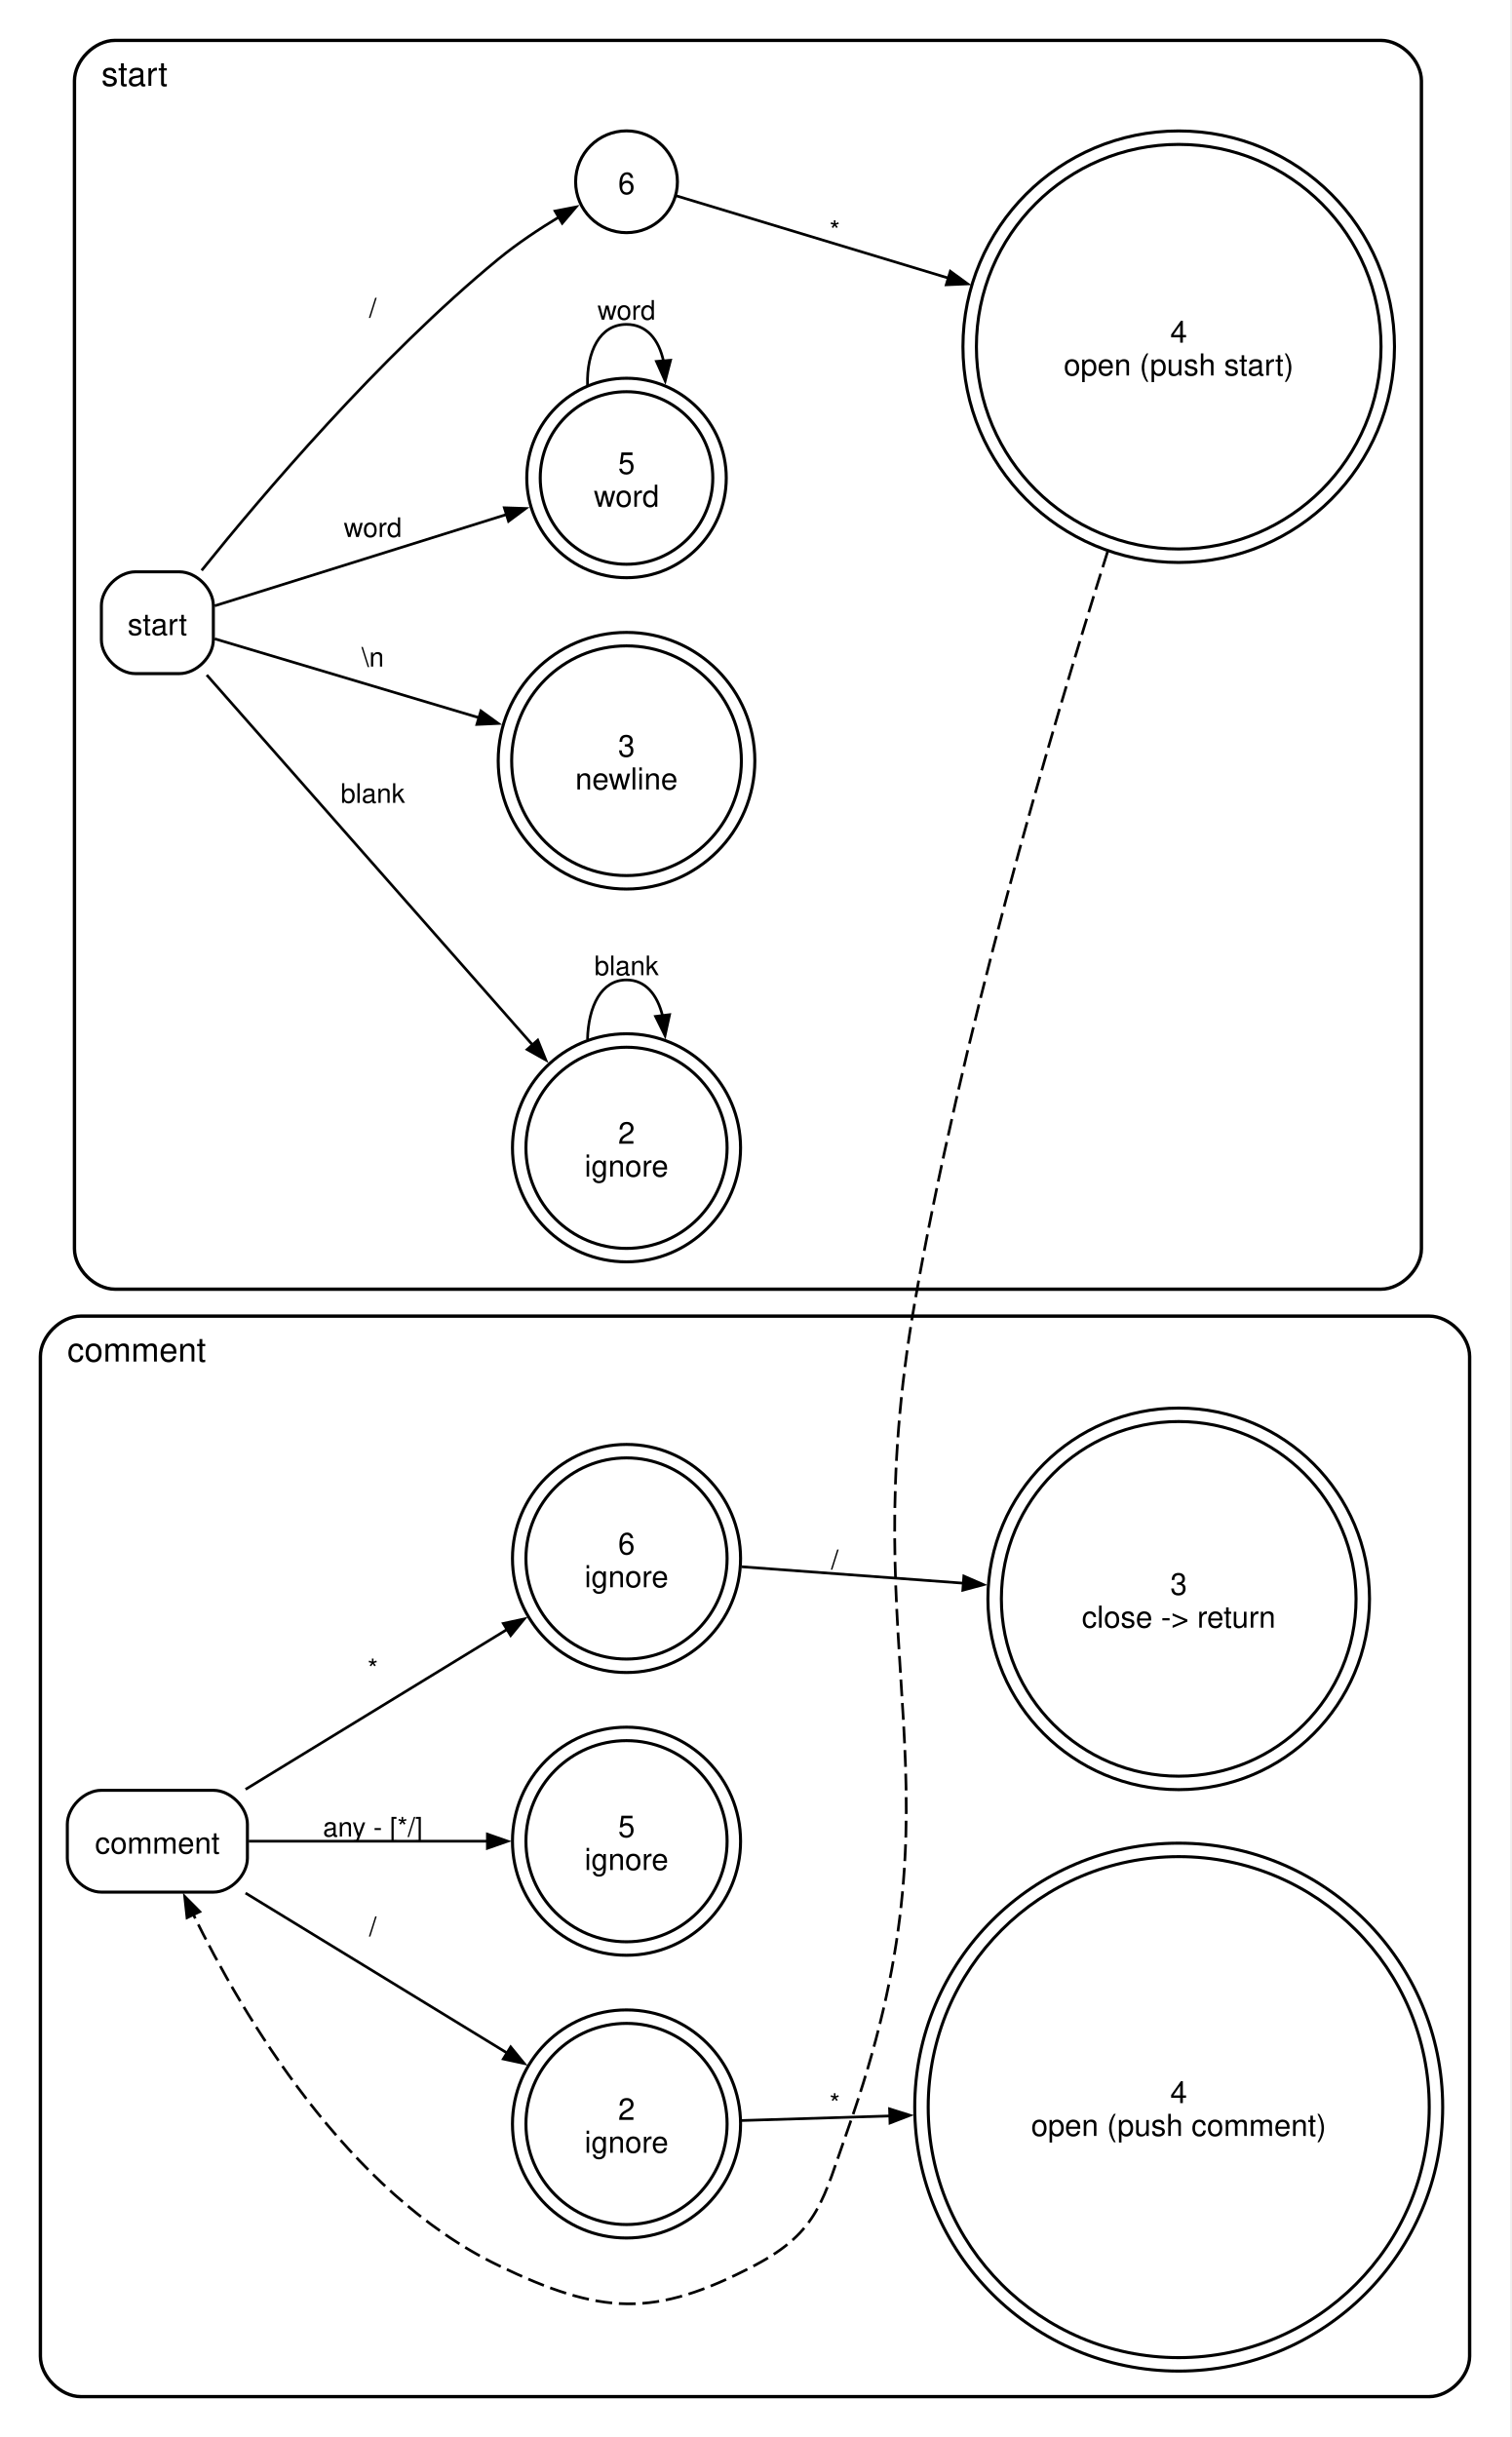
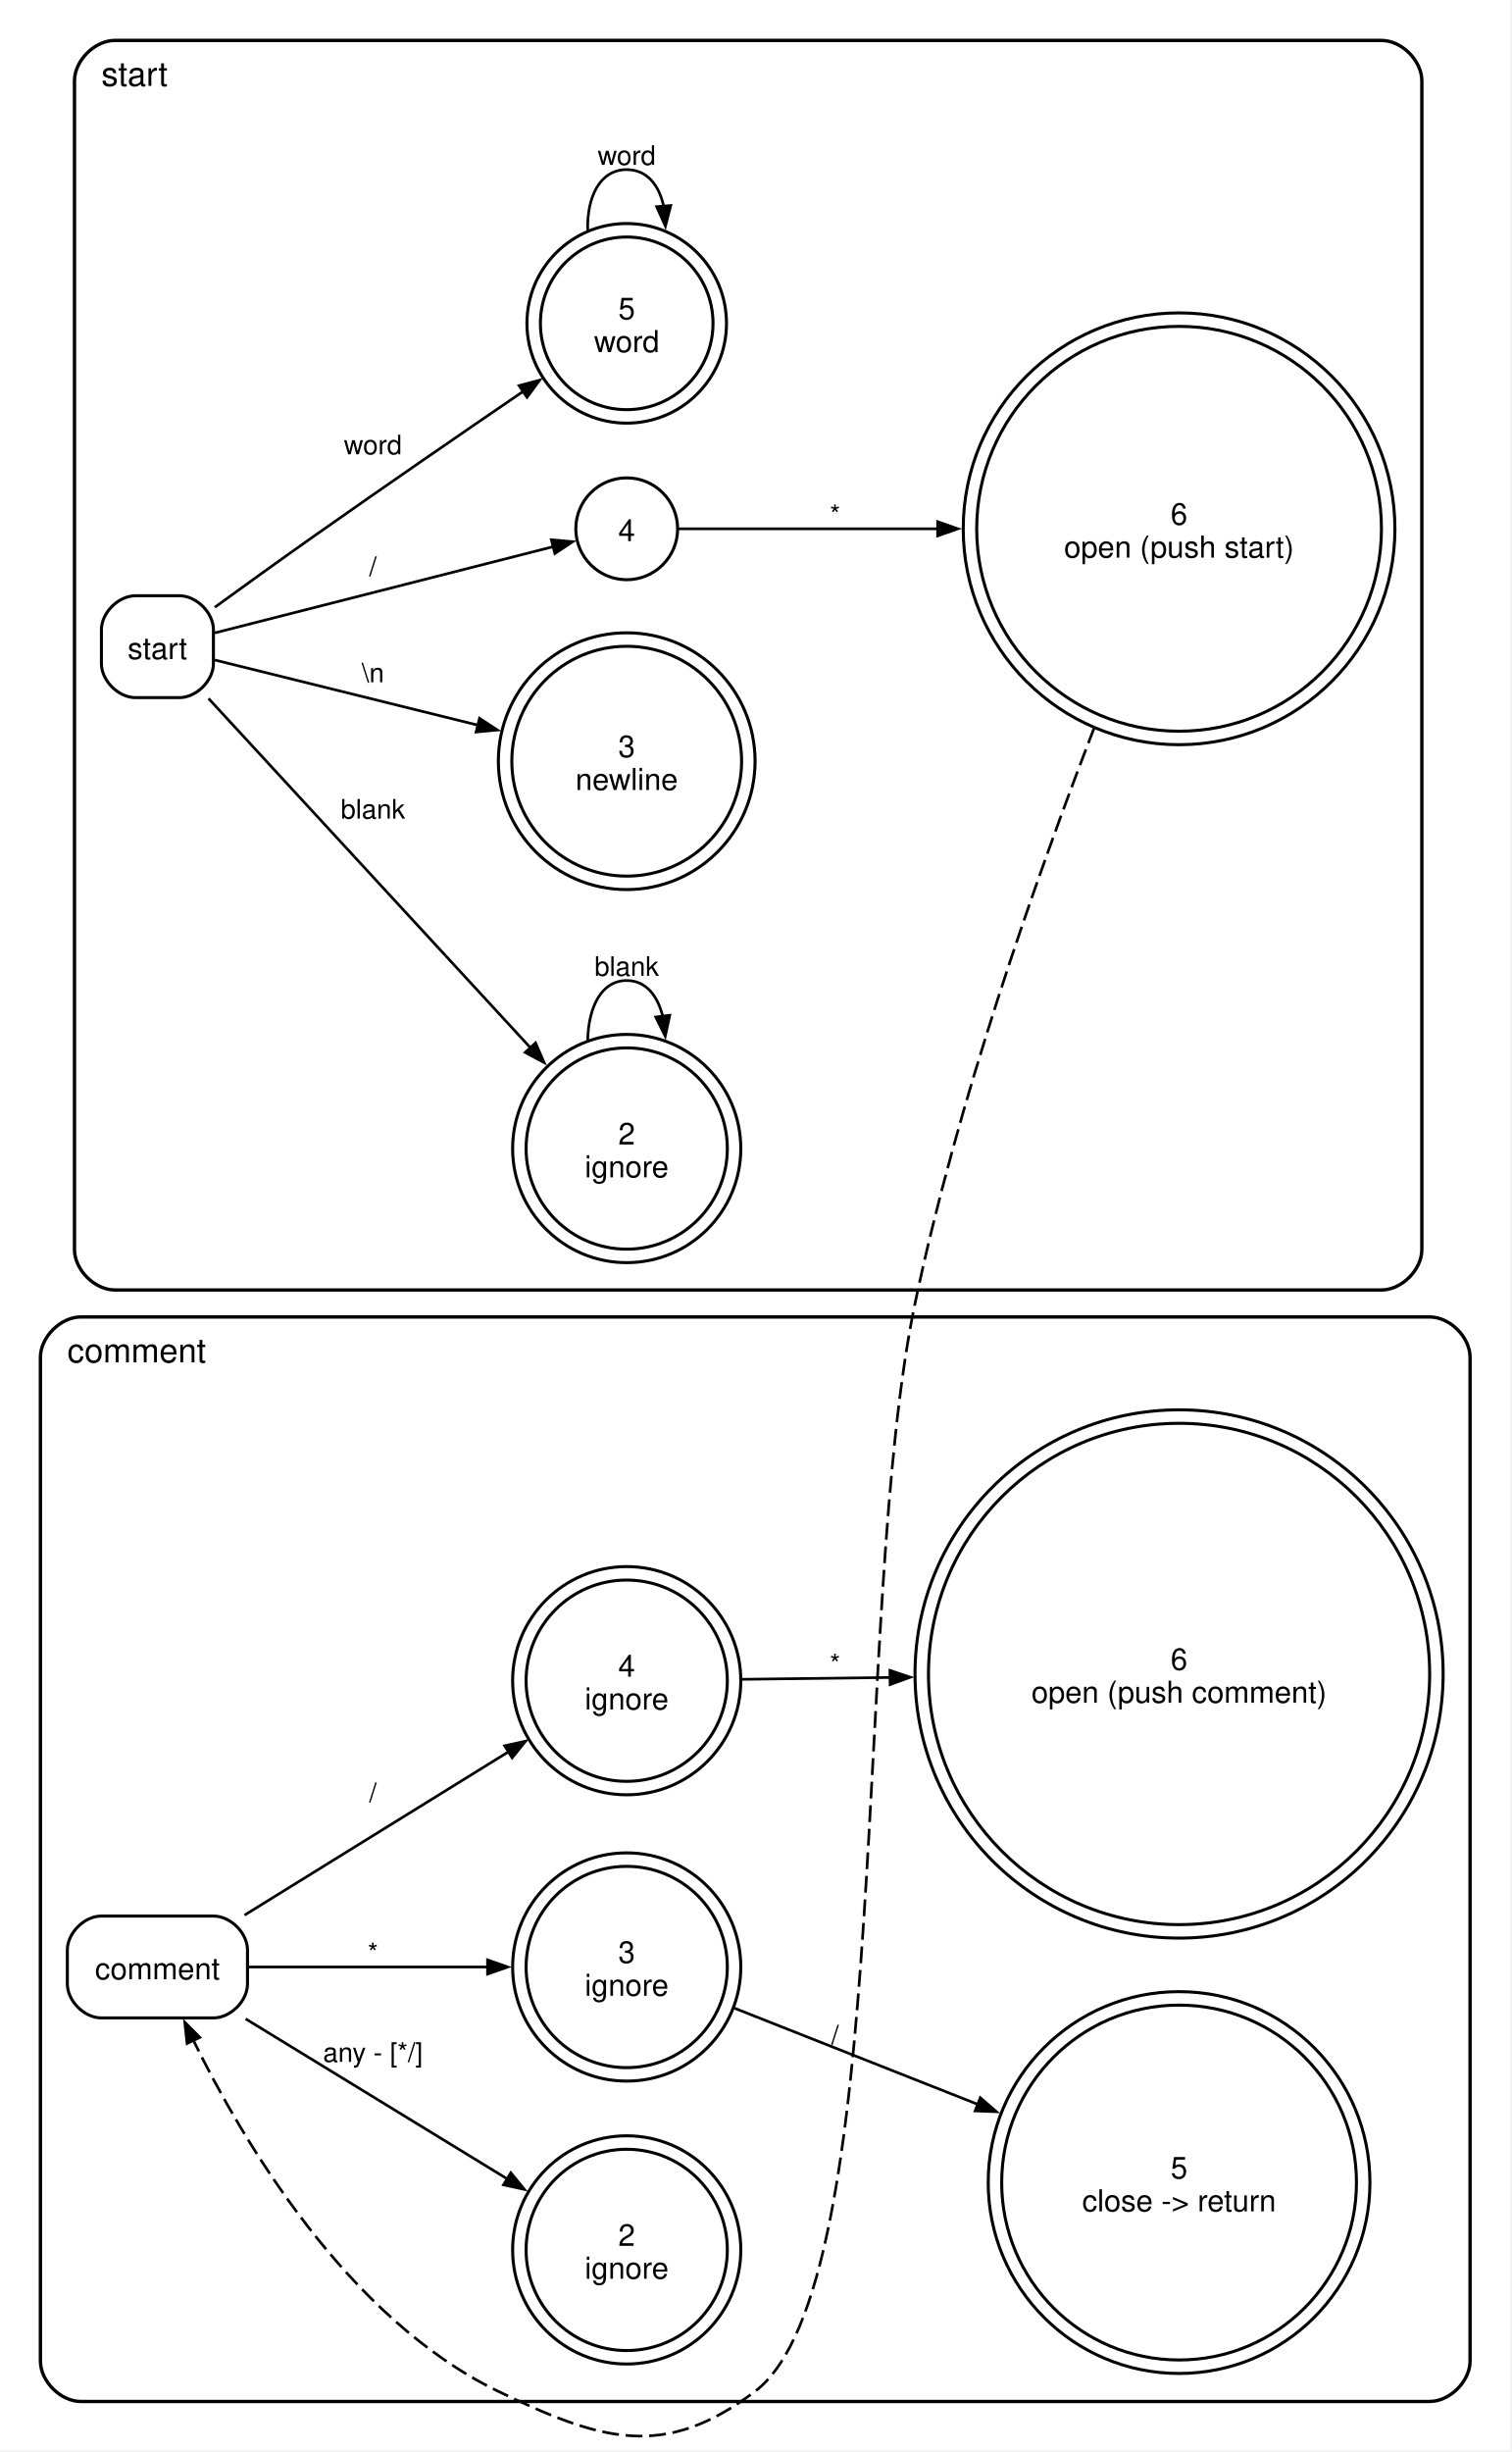
- <svg xmlns="http://www.w3.org/2000/svg" width="449pt" height="724pt" viewBox="0.00 0.00 449.00 724.00">
-   <g id="graph0" class="graph" transform="scale(1 1) rotate(0) translate(4 720)">
-     <polygon fill="white" stroke="none" points="-4,4 -4,-720 444.58,-720 444.58,4 -4,4" />
+ <svg xmlns="http://www.w3.org/2000/svg" width="449pt" height="728pt" viewBox="0.00 0.00 449.00 728.00">
+   <g id="graph0" class="graph" transform="scale(1 1) rotate(0) translate(4 723.55)">
+     <polygon fill="white" stroke="none" points="-4,4 -4,-723.55 444.58,-723.55 444.58,4 -4,4" />
    <g id="clust1" class="cluster group">
-       <path fill="none" stroke="black" d="M30.12,-337C30.12,-337 406.26,-337 406.26,-337 412.26,-337 418.26,-343 418.26,-349 418.26,-349 418.26,-696 418.26,-696 418.26,-702 412.26,-708 406.26,-708 406.26,-708 30.12,-708 30.12,-708 24.12,-708 18.12,-702 18.12,-696 18.12,-696 18.12,-349 18.12,-349 18.12,-343 24.12,-337 30.12,-337" />
-       <text xml:space="preserve" text-anchor="start" x="26.12" y="-694.5" font-family="Helvetica,sans-Serif" font-size="10.00">start</text>
+       <path fill="none" stroke="black" d="M30.12,-340.55C30.12,-340.55 406.26,-340.55 406.26,-340.55 412.26,-340.55 418.26,-346.55 418.26,-352.55 418.26,-352.55 418.26,-699.55 418.26,-699.55 418.26,-705.55 412.26,-711.55 406.26,-711.55 406.26,-711.55 30.12,-711.55 30.12,-711.55 24.12,-711.55 18.12,-705.55 18.12,-699.55 18.12,-699.55 18.12,-352.55 18.12,-352.55 18.12,-346.55 24.12,-340.55 30.12,-340.55" />
+       <text xml:space="preserve" text-anchor="start" x="26.12" y="-698.05" font-family="Helvetica,sans-Serif" font-size="10.00">start</text>
    </g>
    <g id="clust2" class="cluster group">
-       <path fill="none" stroke="black" d="M20,-8C20,-8 420.58,-8 420.58,-8 426.58,-8 432.58,-14 432.58,-20 432.58,-20 432.58,-317 432.58,-317 432.58,-323 426.58,-329 420.58,-329 420.58,-329 20,-329 20,-329 14,-329 8,-323 8,-317 8,-317 8,-20 8,-20 8,-14 14,-8 20,-8" />
-       <text xml:space="preserve" text-anchor="start" x="16" y="-315.5" font-family="Helvetica,sans-Serif" font-size="10.00">comment</text>
+       <path fill="none" stroke="black" d="M20,-10.55C20,-10.55 420.58,-10.55 420.58,-10.55 426.58,-10.55 432.58,-16.55 432.58,-22.55 432.58,-22.55 432.58,-320.55 432.58,-320.55 432.58,-326.55 426.58,-332.55 420.58,-332.55 420.58,-332.55 20,-332.55 20,-332.55 14,-332.55 8,-326.55 8,-320.55 8,-320.55 8,-22.55 8,-22.55 8,-16.55 14,-10.55 20,-10.55" />
+       <text xml:space="preserve" text-anchor="start" x="16" y="-319.05" font-family="Helvetica,sans-Serif" font-size="10.00">comment</text>
    </g>
    <g id="node1" class="node start">
-       <path fill="none" stroke="black" stroke-width="0.9" d="M49.29,-550.12C49.29,-550.12 36.21,-550.12 36.21,-550.12 31.17,-550.12 26.12,-545.08 26.12,-540.04 26.12,-540.04 26.12,-529.96 26.12,-529.96 26.12,-524.92 31.17,-519.88 36.21,-519.88 36.21,-519.88 49.29,-519.88 49.29,-519.88 54.33,-519.88 59.38,-524.92 59.38,-529.96 59.38,-529.96 59.38,-540.04 59.38,-540.04 59.38,-545.08 54.34,-550.12 49.29,-550.12" />
-       <text xml:space="preserve" text-anchor="middle" x="42.75" y="-531.33" font-family="Helvetica,sans-Serif" font-size="9.00">start</text>
+       <path fill="none" stroke="black" stroke-width="0.9" d="M49.29,-546.67C49.29,-546.67 36.21,-546.67 36.21,-546.67 31.17,-546.67 26.12,-541.63 26.12,-536.59 26.12,-536.59 26.12,-526.51 26.12,-526.51 26.12,-521.47 31.17,-516.43 36.21,-516.43 36.21,-516.43 49.29,-516.43 49.29,-516.43 54.33,-516.43 59.38,-521.47 59.38,-526.51 59.38,-526.51 59.38,-536.59 59.38,-536.59 59.38,-541.63 54.34,-546.67 49.29,-546.67" />
+       <text xml:space="preserve" text-anchor="middle" x="42.75" y="-527.88" font-family="Helvetica,sans-Serif" font-size="9.00">start</text>
    </g>
    <g id="node2" class="node">
-       <ellipse fill="none" stroke="black" stroke-width="0.9" cx="182.12" cy="-379" rx="29.88" ry="29.88" />
-       <ellipse fill="none" stroke="black" stroke-width="0.9" cx="182.12" cy="-379" rx="33.88" ry="33.88" />
-       <text xml:space="preserve" text-anchor="middle" x="182.12" y="-380.2" font-family="Helvetica,sans-Serif" font-size="9.00">2</text>
-       <text xml:space="preserve" text-anchor="middle" x="182.12" y="-370.45" font-family="Helvetica,sans-Serif" font-size="9.00">ignore</text>
+       <ellipse fill="none" stroke="black" stroke-width="0.9" cx="182.12" cy="-382.55" rx="29.88" ry="29.88" />
+       <ellipse fill="none" stroke="black" stroke-width="0.9" cx="182.12" cy="-382.55" rx="33.88" ry="33.88" />
+       <text xml:space="preserve" text-anchor="middle" x="182.12" y="-383.75" font-family="Helvetica,sans-Serif" font-size="9.00">2</text>
+       <text xml:space="preserve" text-anchor="middle" x="182.12" y="-374" font-family="Helvetica,sans-Serif" font-size="9.00">ignore</text>
    </g>
    <g id="edge1" class="edge">
-       <path fill="none" stroke="black" stroke-width="0.8" d="M57.42,-519.47C79.97,-493.87 125.34,-442.35 154.42,-409.32" />
-       <polygon fill="black" stroke="black" stroke-width="0.8" points="155.75,-410.99 158.14,-405.1 152.6,-408.21 155.75,-410.99" />
-       <text xml:space="preserve" text-anchor="middle" x="106.75" y="-481.49" font-family="Helvetica,sans-Serif" font-size="8.00"> blank </text>
+       <path fill="none" stroke="black" stroke-width="0.8" d="M57.93,-516.17C80.42,-491.78 124.66,-443.8 153.54,-412.46" />
+       <polygon fill="black" stroke="black" stroke-width="0.8" points="155.05,-413.93 157.57,-408.09 151.96,-411.08 155.05,-413.93" />
+       <text xml:space="preserve" text-anchor="middle" x="106.75" y="-480.51" font-family="Helvetica,sans-Serif" font-size="8.00"> blank </text>
    </g>
    <g id="node3" class="node">
-       <ellipse fill="none" stroke="black" stroke-width="0.9" cx="182.12" cy="-494" rx="34.12" ry="34.12" />
-       <ellipse fill="none" stroke="black" stroke-width="0.9" cx="182.12" cy="-494" rx="38.12" ry="38.12" />
-       <text xml:space="preserve" text-anchor="middle" x="182.12" y="-495.2" font-family="Helvetica,sans-Serif" font-size="9.00">3</text>
-       <text xml:space="preserve" text-anchor="middle" x="182.12" y="-485.45" font-family="Helvetica,sans-Serif" font-size="9.00">newline</text>
+       <ellipse fill="none" stroke="black" stroke-width="0.9" cx="182.12" cy="-497.55" rx="34.12" ry="34.12" />
+       <ellipse fill="none" stroke="black" stroke-width="0.9" cx="182.12" cy="-497.55" rx="38.12" ry="38.12" />
+       <text xml:space="preserve" text-anchor="middle" x="182.12" y="-498.75" font-family="Helvetica,sans-Serif" font-size="9.00">3</text>
+       <text xml:space="preserve" text-anchor="middle" x="182.12" y="-489" font-family="Helvetica,sans-Serif" font-size="9.00">newline</text>
    </g>
    <g id="edge2" class="edge">
-       <path fill="none" stroke="black" stroke-width="0.8" d="M59.78,-530.22C78.96,-524.49 111.83,-514.68 138.53,-506.71" />
-       <polygon fill="black" stroke="black" stroke-width="0.8" points="138.86,-508.8 144.01,-505.07 137.66,-504.78 138.86,-508.8" />
-       <text xml:space="preserve" text-anchor="middle" x="106.75" y="-521.97" font-family="Helvetica,sans-Serif" font-size="8.00"> \n </text>
+       <path fill="none" stroke="black" stroke-width="0.8" d="M59.78,-527.59C78.81,-522.88 111.33,-514.83 137.92,-508.25" />
+       <polygon fill="black" stroke="black" stroke-width="0.8" points="138.4,-510.29 143.72,-506.81 137.39,-506.21 138.4,-510.29" />
+       <text xml:space="preserve" text-anchor="middle" x="106.75" y="-520.99" font-family="Helvetica,sans-Serif" font-size="8.00"> \n </text>
+     </g>
+     <g id="node4" class="node">
+       <ellipse fill="none" stroke="black" stroke-width="0.9" cx="182.12" cy="-566.55" rx="15.12" ry="15.12" />
+       <text xml:space="preserve" text-anchor="middle" x="182.12" y="-562.88" font-family="Helvetica,sans-Serif" font-size="9.00">4</text>
+     </g>
+     <g id="edge3" class="edge">
+       <path fill="none" stroke="black" stroke-width="0.8" d="M59.78,-535.64C84.72,-541.99 132.84,-554.25 160.39,-561.27" />
+       <polygon fill="black" stroke="black" stroke-width="0.8" points="159.75,-563.28 166.08,-562.72 160.78,-559.21 159.75,-563.28" />
+       <text xml:space="preserve" text-anchor="middle" x="106.75" y="-552.55" font-family="Helvetica,sans-Serif" font-size="8.00"> / </text>
    </g>
    <g id="node5" class="node">
-       <ellipse fill="none" stroke="black" stroke-width="0.9" cx="182.12" cy="-578" rx="25.63" ry="25.63" />
-       <ellipse fill="none" stroke="black" stroke-width="0.9" cx="182.12" cy="-578" rx="29.63" ry="29.63" />
-       <text xml:space="preserve" text-anchor="middle" x="182.12" y="-579.2" font-family="Helvetica,sans-Serif" font-size="9.00">5</text>
-       <text xml:space="preserve" text-anchor="middle" x="182.12" y="-569.45" font-family="Helvetica,sans-Serif" font-size="9.00">word</text>
+       <ellipse fill="none" stroke="black" stroke-width="0.9" cx="182.12" cy="-627.55" rx="25.63" ry="25.63" />
+       <ellipse fill="none" stroke="black" stroke-width="0.9" cx="182.12" cy="-627.55" rx="29.63" ry="29.63" />
+       <text xml:space="preserve" text-anchor="middle" x="182.12" y="-628.75" font-family="Helvetica,sans-Serif" font-size="9.00">5</text>
+       <text xml:space="preserve" text-anchor="middle" x="182.12" y="-619" font-family="Helvetica,sans-Serif" font-size="9.00">word</text>
    </g>
-     <g id="edge3" class="edge">
-       <path fill="none" stroke="black" stroke-width="0.8" d="M59.78,-540.02C80.92,-546.63 118.69,-558.46 146.49,-567.16" />
-       <polygon fill="black" stroke="black" stroke-width="0.8" points="145.82,-569.15 152.17,-568.94 147.07,-565.14 145.82,-569.15" />
-       <text xml:space="preserve" text-anchor="middle" x="106.75" y="-560.47" font-family="Helvetica,sans-Serif" font-size="8.00"> word </text>
+     <g id="edge4" class="edge">
+       <path fill="none" stroke="black" stroke-width="0.8" d="M59.78,-543.25C68.53,-549.6 79.57,-557.56 89.5,-564.55 110.06,-579.04 133.42,-595.09 151.41,-607.37" />
+       <polygon fill="black" stroke="black" stroke-width="0.8" points="150.15,-609.06 156.29,-610.7 152.51,-605.59 150.15,-609.06" />
+       <text xml:space="preserve" text-anchor="middle" x="106.75" y="-588.67" font-family="Helvetica,sans-Serif" font-size="8.00"> word </text>
+     </g>
+     <g id="edge5" class="edge">
+       <path fill="none" stroke="black" stroke-width="0.8" d="M170.53,-414.69C170.76,-424.63 174.63,-432.43 182.12,-432.43 187.74,-432.43 191.31,-428.04 192.85,-421.66" />
+       <polygon fill="black" stroke="black" stroke-width="0.8" points="194.91,-422.11 193.56,-415.9 190.74,-421.59 194.91,-422.11" />
+       <text xml:space="preserve" text-anchor="middle" x="182.12" y="-433.83" font-family="Helvetica,sans-Serif" font-size="8.00"> blank </text>
    </g>
    <g id="node6" class="node">
-       <ellipse fill="none" stroke="black" stroke-width="0.9" cx="182.12" cy="-666" rx="15.12" ry="15.12" />
-       <text xml:space="preserve" text-anchor="middle" x="182.12" y="-662.33" font-family="Helvetica,sans-Serif" font-size="9.00">6</text>
+       <ellipse fill="none" stroke="black" stroke-width="0.9" cx="346.16" cy="-566.55" rx="60.1" ry="60.1" />
+       <ellipse fill="none" stroke="black" stroke-width="0.9" cx="346.16" cy="-566.55" rx="64.1" ry="64.1" />
+       <text xml:space="preserve" text-anchor="middle" x="346.16" y="-567.75" font-family="Helvetica,sans-Serif" font-size="9.00">6</text>
+       <text xml:space="preserve" text-anchor="middle" x="346.16" y="-558" font-family="Helvetica,sans-Serif" font-size="9.00">open (push start)</text>
    </g>
-     <g id="edge4" class="edge">
-       <path fill="none" stroke="black" stroke-width="0.8" d="M55.91,-550.54C73.72,-572.69 108.64,-613.9 144,-643 149.62,-647.63 156.24,-652.02 162.33,-655.7" />
-       <polygon fill="black" stroke="black" stroke-width="0.8" points="160.89,-657.29 167.13,-658.51 163.02,-653.67 160.89,-657.29" />
-       <text xml:space="preserve" text-anchor="middle" x="106.75" y="-625.71" font-family="Helvetica,sans-Serif" font-size="8.00"> / </text>
+     <g id="edge6" class="edge">
+       <path fill="none" stroke="black" stroke-width="0.8" d="M197.5,-566.55C214.99,-566.55 245.79,-566.55 274.75,-566.55" />
+       <polygon fill="black" stroke="black" stroke-width="0.8" points="274.46,-568.65 280.46,-566.55 274.46,-564.45 274.46,-568.65" />
+       <text xml:space="preserve" text-anchor="middle" x="243.99" y="-567.95" font-family="Helvetica,sans-Serif" font-size="8.00"> * </text>
    </g>
-     <g id="edge5" class="edge">
-       <path fill="none" stroke="black" stroke-width="0.8" d="M170.53,-411.14C170.76,-421.07 174.63,-428.88 182.12,-428.88 187.74,-428.88 191.31,-424.49 192.85,-418.1" />
-       <polygon fill="black" stroke="black" stroke-width="0.8" points="194.91,-418.55 193.56,-412.34 190.74,-418.04 194.91,-418.55" />
-       <text xml:space="preserve" text-anchor="middle" x="182.12" y="-430.28" font-family="Helvetica,sans-Serif" font-size="8.00"> blank </text>
-     </g>
-     <g id="node4" class="node">
-       <ellipse fill="none" stroke="black" stroke-width="0.9" cx="346.16" cy="-617" rx="60.1" ry="60.1" />
-       <ellipse fill="none" stroke="black" stroke-width="0.9" cx="346.16" cy="-617" rx="64.1" ry="64.1" />
-       <text xml:space="preserve" text-anchor="middle" x="346.16" y="-618.2" font-family="Helvetica,sans-Serif" font-size="9.00">4</text>
-       <text xml:space="preserve" text-anchor="middle" x="346.16" y="-608.45" font-family="Helvetica,sans-Serif" font-size="9.00">open (push start)</text>
+     <g id="edge7" class="edge">
+       <path fill="none" stroke="black" stroke-width="0.8" d="M170.53,-655.18C170.28,-665.1 174.14,-673.19 182.12,-673.19 188.1,-673.19 191.77,-668.64 193.12,-662.18" />
+       <polygon fill="black" stroke="black" stroke-width="0.8" points="195.2,-662.54 193.61,-656.38 191.01,-662.19 195.2,-662.54" />
+       <text xml:space="preserve" text-anchor="middle" x="182.12" y="-674.59" font-family="Helvetica,sans-Serif" font-size="8.00"> word </text>
    </g>
    <g id="node7" class="node start">
-       <path fill="none" stroke="black" stroke-width="0.9" d="M59.42,-188.12C59.42,-188.12 26.08,-188.12 26.08,-188.12 21.04,-188.12 16,-183.08 16,-178.04 16,-178.04 16,-167.96 16,-167.96 16,-162.92 21.04,-157.88 26.08,-157.88 26.08,-157.88 59.42,-157.88 59.42,-157.88 64.46,-157.88 69.5,-162.92 69.5,-167.96 69.5,-167.96 69.5,-178.04 69.5,-178.04 69.5,-183.08 64.46,-188.12 59.42,-188.12" />
-       <text xml:space="preserve" text-anchor="middle" x="42.75" y="-169.32" font-family="Helvetica,sans-Serif" font-size="9.00">comment</text>
+       <path fill="none" stroke="black" stroke-width="0.9" d="M59.42,-154.67C59.42,-154.67 26.08,-154.67 26.08,-154.67 21.04,-154.67 16,-149.63 16,-144.59 16,-144.59 16,-134.51 16,-134.51 16,-129.47 21.04,-124.43 26.08,-124.43 26.08,-124.43 59.42,-124.43 59.42,-124.43 64.46,-124.43 69.5,-129.47 69.5,-134.51 69.5,-134.51 69.5,-144.59 69.5,-144.59 69.5,-149.63 64.46,-154.67 59.42,-154.67" />
+       <text xml:space="preserve" text-anchor="middle" x="42.75" y="-135.88" font-family="Helvetica,sans-Serif" font-size="9.00">comment</text>
    </g>
    <g id="edge13" class="edge hands">
-       <path fill="none" stroke="black" stroke-width="0.8" stroke-dasharray="5,2" d="M325.08,-556.25C307.08,-499.24 281.47,-411.27 267.74,-333 248.78,-224.96 284.49,-190.35 247.74,-87 240.51,-66.67 239.33,-57.04 220.24,-47 190.25,-31.23 174.52,-32.28 144,-47 99.06,-68.68 68.05,-121.38 53.39,-151.31" />
-       <polygon fill="black" stroke="black" stroke-width="0.8" points="51.56,-150.27 50.87,-156.59 55.35,-152.08 51.56,-150.27" />
-     </g>
-     <g id="edge6" class="edge">
-       <path fill="none" stroke="black" stroke-width="0.8" d="M170.53,-605.62C170.28,-615.54 174.14,-623.63 182.12,-623.63 188.1,-623.63 191.77,-619.08 193.12,-612.62" />
-       <polygon fill="black" stroke="black" stroke-width="0.8" points="195.2,-612.98 193.61,-606.83 191.01,-612.63 195.2,-612.98" />
-       <text xml:space="preserve" text-anchor="middle" x="182.12" y="-625.03" font-family="Helvetica,sans-Serif" font-size="8.00"> word </text>
-     </g>
-     <g id="edge7" class="edge">
-       <path fill="none" stroke="black" stroke-width="0.8" d="M196.93,-661.82C214.94,-656.38 247.68,-646.48 277.82,-637.36" />
-       <polygon fill="black" stroke="black" stroke-width="0.8" points="278.31,-639.41 283.45,-635.66 277.1,-635.39 278.31,-639.41" />
-       <text xml:space="preserve" text-anchor="middle" x="243.99" y="-648.73" font-family="Helvetica,sans-Serif" font-size="8.00"> * </text>
+       <path fill="none" stroke="black" stroke-width="0.8" stroke-dasharray="5,2" d="M321,-507.58C303.29,-461.74 280.23,-396.14 267.74,-336.55 248.94,-246.93 261.74,-45.01 220.24,-13.55 193.23,6.91 174.52,1.16 144,-13.55 99.06,-35.23 68.05,-87.94 53.39,-117.86" />
+       <polygon fill="black" stroke="black" stroke-width="0.8" points="51.56,-116.83 50.87,-123.15 55.35,-118.64 51.56,-116.83" />
    </g>
    <g id="node8" class="node">
-       <ellipse fill="none" stroke="black" stroke-width="0.9" cx="182.12" cy="-89" rx="29.88" ry="29.88" />
-       <ellipse fill="none" stroke="black" stroke-width="0.9" cx="182.12" cy="-89" rx="33.88" ry="33.88" />
-       <text xml:space="preserve" text-anchor="middle" x="182.12" y="-90.2" font-family="Helvetica,sans-Serif" font-size="9.00">2</text>
-       <text xml:space="preserve" text-anchor="middle" x="182.12" y="-80.45" font-family="Helvetica,sans-Serif" font-size="9.00">ignore</text>
+       <ellipse fill="none" stroke="black" stroke-width="0.9" cx="182.12" cy="-55.55" rx="29.88" ry="29.88" />
+       <ellipse fill="none" stroke="black" stroke-width="0.9" cx="182.12" cy="-55.55" rx="33.88" ry="33.88" />
+       <text xml:space="preserve" text-anchor="middle" x="182.12" y="-56.75" font-family="Helvetica,sans-Serif" font-size="9.00">2</text>
+       <text xml:space="preserve" text-anchor="middle" x="182.12" y="-47" font-family="Helvetica,sans-Serif" font-size="9.00">ignore</text>
    </g>
    <g id="edge8" class="edge">
-       <path fill="none" stroke="black" stroke-width="0.8" d="M68.95,-157.59C90.79,-144.23 122.62,-124.77 146.79,-109.99" />
-       <polygon fill="black" stroke="black" stroke-width="0.8" points="147.71,-111.89 151.73,-106.97 145.52,-108.31 147.71,-111.89" />
-       <text xml:space="preserve" text-anchor="middle" x="106.75" y="-144.83" font-family="Helvetica,sans-Serif" font-size="8.00"> / </text>
+       <path fill="none" stroke="black" stroke-width="0.8" d="M68.95,-124.15C90.79,-110.79 122.62,-91.33 146.79,-76.54" />
+       <polygon fill="black" stroke="black" stroke-width="0.8" points="147.71,-78.45 151.73,-73.52 145.52,-74.86 147.71,-78.45" />
+       <text xml:space="preserve" text-anchor="middle" x="106.75" y="-111.39" font-family="Helvetica,sans-Serif" font-size="8.00"> any - [*/] </text>
+     </g>
+     <g id="node9" class="node">
+       <ellipse fill="none" stroke="black" stroke-width="0.9" cx="182.12" cy="-139.55" rx="29.88" ry="29.88" />
+       <ellipse fill="none" stroke="black" stroke-width="0.9" cx="182.12" cy="-139.55" rx="33.88" ry="33.88" />
+       <text xml:space="preserve" text-anchor="middle" x="182.12" y="-140.75" font-family="Helvetica,sans-Serif" font-size="9.00">3</text>
+       <text xml:space="preserve" text-anchor="middle" x="182.12" y="-131" font-family="Helvetica,sans-Serif" font-size="9.00">ignore</text>
+     </g>
+     <g id="edge9" class="edge">
+       <path fill="none" stroke="black" stroke-width="0.8" d="M69.91,-139.55C90.02,-139.55 118.14,-139.55 141.07,-139.55" />
+       <polygon fill="black" stroke="black" stroke-width="0.8" points="140.79,-141.65 146.79,-139.55 140.79,-137.45 140.79,-141.65" />
+       <text xml:space="preserve" text-anchor="middle" x="106.75" y="-140.95" font-family="Helvetica,sans-Serif" font-size="8.00"> * </text>
+     </g>
+     <g id="node10" class="node">
+       <ellipse fill="none" stroke="black" stroke-width="0.9" cx="182.12" cy="-224.55" rx="29.88" ry="29.88" />
+       <ellipse fill="none" stroke="black" stroke-width="0.9" cx="182.12" cy="-224.55" rx="33.88" ry="33.88" />
+       <text xml:space="preserve" text-anchor="middle" x="182.12" y="-225.75" font-family="Helvetica,sans-Serif" font-size="9.00">4</text>
+       <text xml:space="preserve" text-anchor="middle" x="182.12" y="-216" font-family="Helvetica,sans-Serif" font-size="9.00">ignore</text>
+     </g>
+     <g id="edge10" class="edge">
+       <path fill="none" stroke="black" stroke-width="0.8" d="M68.63,-154.95C90.58,-168.53 122.78,-188.46 147.11,-203.51" />
+       <polygon fill="black" stroke="black" stroke-width="0.8" points="145.88,-205.22 152.09,-206.59 148.09,-201.65 145.88,-205.22" />
+       <text xml:space="preserve" text-anchor="middle" x="106.75" y="-188.54" font-family="Helvetica,sans-Serif" font-size="8.00"> / </text>
    </g>
    <g id="node11" class="node">
-       <ellipse fill="none" stroke="black" stroke-width="0.9" cx="182.12" cy="-173" rx="29.88" ry="29.88" />
-       <ellipse fill="none" stroke="black" stroke-width="0.9" cx="182.12" cy="-173" rx="33.88" ry="33.88" />
-       <text xml:space="preserve" text-anchor="middle" x="182.12" y="-174.2" font-family="Helvetica,sans-Serif" font-size="9.00">5</text>
-       <text xml:space="preserve" text-anchor="middle" x="182.12" y="-164.45" font-family="Helvetica,sans-Serif" font-size="9.00">ignore</text>
+       <ellipse fill="none" stroke="black" stroke-width="0.9" cx="346.16" cy="-75.55" rx="52.68" ry="52.68" />
+       <ellipse fill="none" stroke="black" stroke-width="0.9" cx="346.16" cy="-75.55" rx="56.68" ry="56.68" />
+       <text xml:space="preserve" text-anchor="middle" x="346.16" y="-76.75" font-family="Helvetica,sans-Serif" font-size="9.00">5</text>
+       <text xml:space="preserve" text-anchor="middle" x="346.16" y="-67" font-family="Helvetica,sans-Serif" font-size="9.00">close -&gt; return</text>
    </g>
-     <g id="edge9" class="edge">
-       <path fill="none" stroke="black" stroke-width="0.8" d="M69.91,-173C90.02,-173 118.14,-173 141.07,-173" />
-       <polygon fill="black" stroke="black" stroke-width="0.8" points="140.79,-175.1 146.79,-173 140.79,-170.9 140.79,-175.1" />
-       <text xml:space="preserve" text-anchor="middle" x="106.75" y="-174.4" font-family="Helvetica,sans-Serif" font-size="8.00"> any - [*/] </text>
+     <g id="edge11" class="edge">
+       <path fill="none" stroke="black" stroke-width="0.8" d="M213.98,-127.37C234.46,-119.28 262,-108.4 286.55,-98.7" />
+       <polygon fill="black" stroke="black" stroke-width="0.8" points="287.12,-100.74 291.93,-96.58 285.58,-96.83 287.12,-100.74" />
+       <text xml:space="preserve" text-anchor="middle" x="243.99" y="-116.57" font-family="Helvetica,sans-Serif" font-size="8.00"> / </text>
    </g>
    <g id="node12" class="node">
-       <ellipse fill="none" stroke="black" stroke-width="0.9" cx="182.12" cy="-257" rx="29.88" ry="29.88" />
-       <ellipse fill="none" stroke="black" stroke-width="0.9" cx="182.12" cy="-257" rx="33.88" ry="33.88" />
-       <text xml:space="preserve" text-anchor="middle" x="182.12" y="-258.2" font-family="Helvetica,sans-Serif" font-size="9.00">6</text>
-       <text xml:space="preserve" text-anchor="middle" x="182.12" y="-248.45" font-family="Helvetica,sans-Serif" font-size="9.00">ignore</text>
-     </g>
-     <g id="edge10" class="edge">
-       <path fill="none" stroke="black" stroke-width="0.8" d="M68.95,-188.41C90.79,-201.77 122.62,-221.23 146.79,-236.01" />
-       <polygon fill="black" stroke="black" stroke-width="0.8" points="145.52,-237.69 151.73,-239.03 147.71,-234.11 145.52,-237.69" />
-       <text xml:space="preserve" text-anchor="middle" x="106.75" y="-221.43" font-family="Helvetica,sans-Serif" font-size="8.00"> * </text>
-     </g>
-     <g id="node10" class="node">
-       <ellipse fill="none" stroke="black" stroke-width="0.9" cx="346.16" cy="-94" rx="74.42" ry="74.42" />
-       <ellipse fill="none" stroke="black" stroke-width="0.9" cx="346.16" cy="-94" rx="78.42" ry="78.42" />
-       <text xml:space="preserve" text-anchor="middle" x="346.16" y="-95.2" font-family="Helvetica,sans-Serif" font-size="9.00">4</text>
-       <text xml:space="preserve" text-anchor="middle" x="346.16" y="-85.45" font-family="Helvetica,sans-Serif" font-size="9.00">open (push comment)</text>
-     </g>
-     <g id="edge11" class="edge">
-       <path fill="none" stroke="black" stroke-width="0.8" d="M216.3,-90.02C229.23,-90.42 244.69,-90.9 260.34,-91.38" />
-       <polygon fill="black" stroke="black" stroke-width="0.8" points="260.26,-93.48 266.32,-91.57 260.39,-89.28 260.26,-93.48" />
-       <text xml:space="preserve" text-anchor="middle" x="243.99" y="-92.31" font-family="Helvetica,sans-Serif" font-size="8.00"> * </text>
-     </g>
-     <g id="node9" class="node">
-       <ellipse fill="none" stroke="black" stroke-width="0.9" cx="346.16" cy="-245" rx="52.68" ry="52.68" />
-       <ellipse fill="none" stroke="black" stroke-width="0.9" cx="346.16" cy="-245" rx="56.68" ry="56.68" />
-       <text xml:space="preserve" text-anchor="middle" x="346.16" y="-246.2" font-family="Helvetica,sans-Serif" font-size="9.00">3</text>
-       <text xml:space="preserve" text-anchor="middle" x="346.16" y="-236.45" font-family="Helvetica,sans-Serif" font-size="9.00">close -&gt; return</text>
+       <ellipse fill="none" stroke="black" stroke-width="0.9" cx="346.16" cy="-226.55" rx="74.42" ry="74.42" />
+       <ellipse fill="none" stroke="black" stroke-width="0.9" cx="346.16" cy="-226.55" rx="78.42" ry="78.42" />
+       <text xml:space="preserve" text-anchor="middle" x="346.16" y="-227.75" font-family="Helvetica,sans-Serif" font-size="9.00">6</text>
+       <text xml:space="preserve" text-anchor="middle" x="346.16" y="-218" font-family="Helvetica,sans-Serif" font-size="9.00">open (push comment)</text>
    </g>
    <g id="edge12" class="edge">
-       <path fill="none" stroke="black" stroke-width="0.8" d="M216.3,-254.54C235.35,-253.13 259.89,-251.31 282.44,-249.64" />
-       <polygon fill="black" stroke="black" stroke-width="0.8" points="282.33,-251.76 288.16,-249.22 282.02,-247.57 282.33,-251.76" />
-       <text xml:space="preserve" text-anchor="middle" x="243.99" y="-253.83" font-family="Helvetica,sans-Serif" font-size="8.00"> / </text>
+       <path fill="none" stroke="black" stroke-width="0.8" d="M216.3,-224.96C229.23,-225.12 244.69,-225.31 260.34,-225.51" />
+       <polygon fill="black" stroke="black" stroke-width="0.8" points="260.29,-227.61 266.32,-225.58 260.35,-223.41 260.29,-227.61" />
+       <text xml:space="preserve" text-anchor="middle" x="243.99" y="-226.72" font-family="Helvetica,sans-Serif" font-size="8.00"> * </text>
    </g>
  </g>
</svg>
